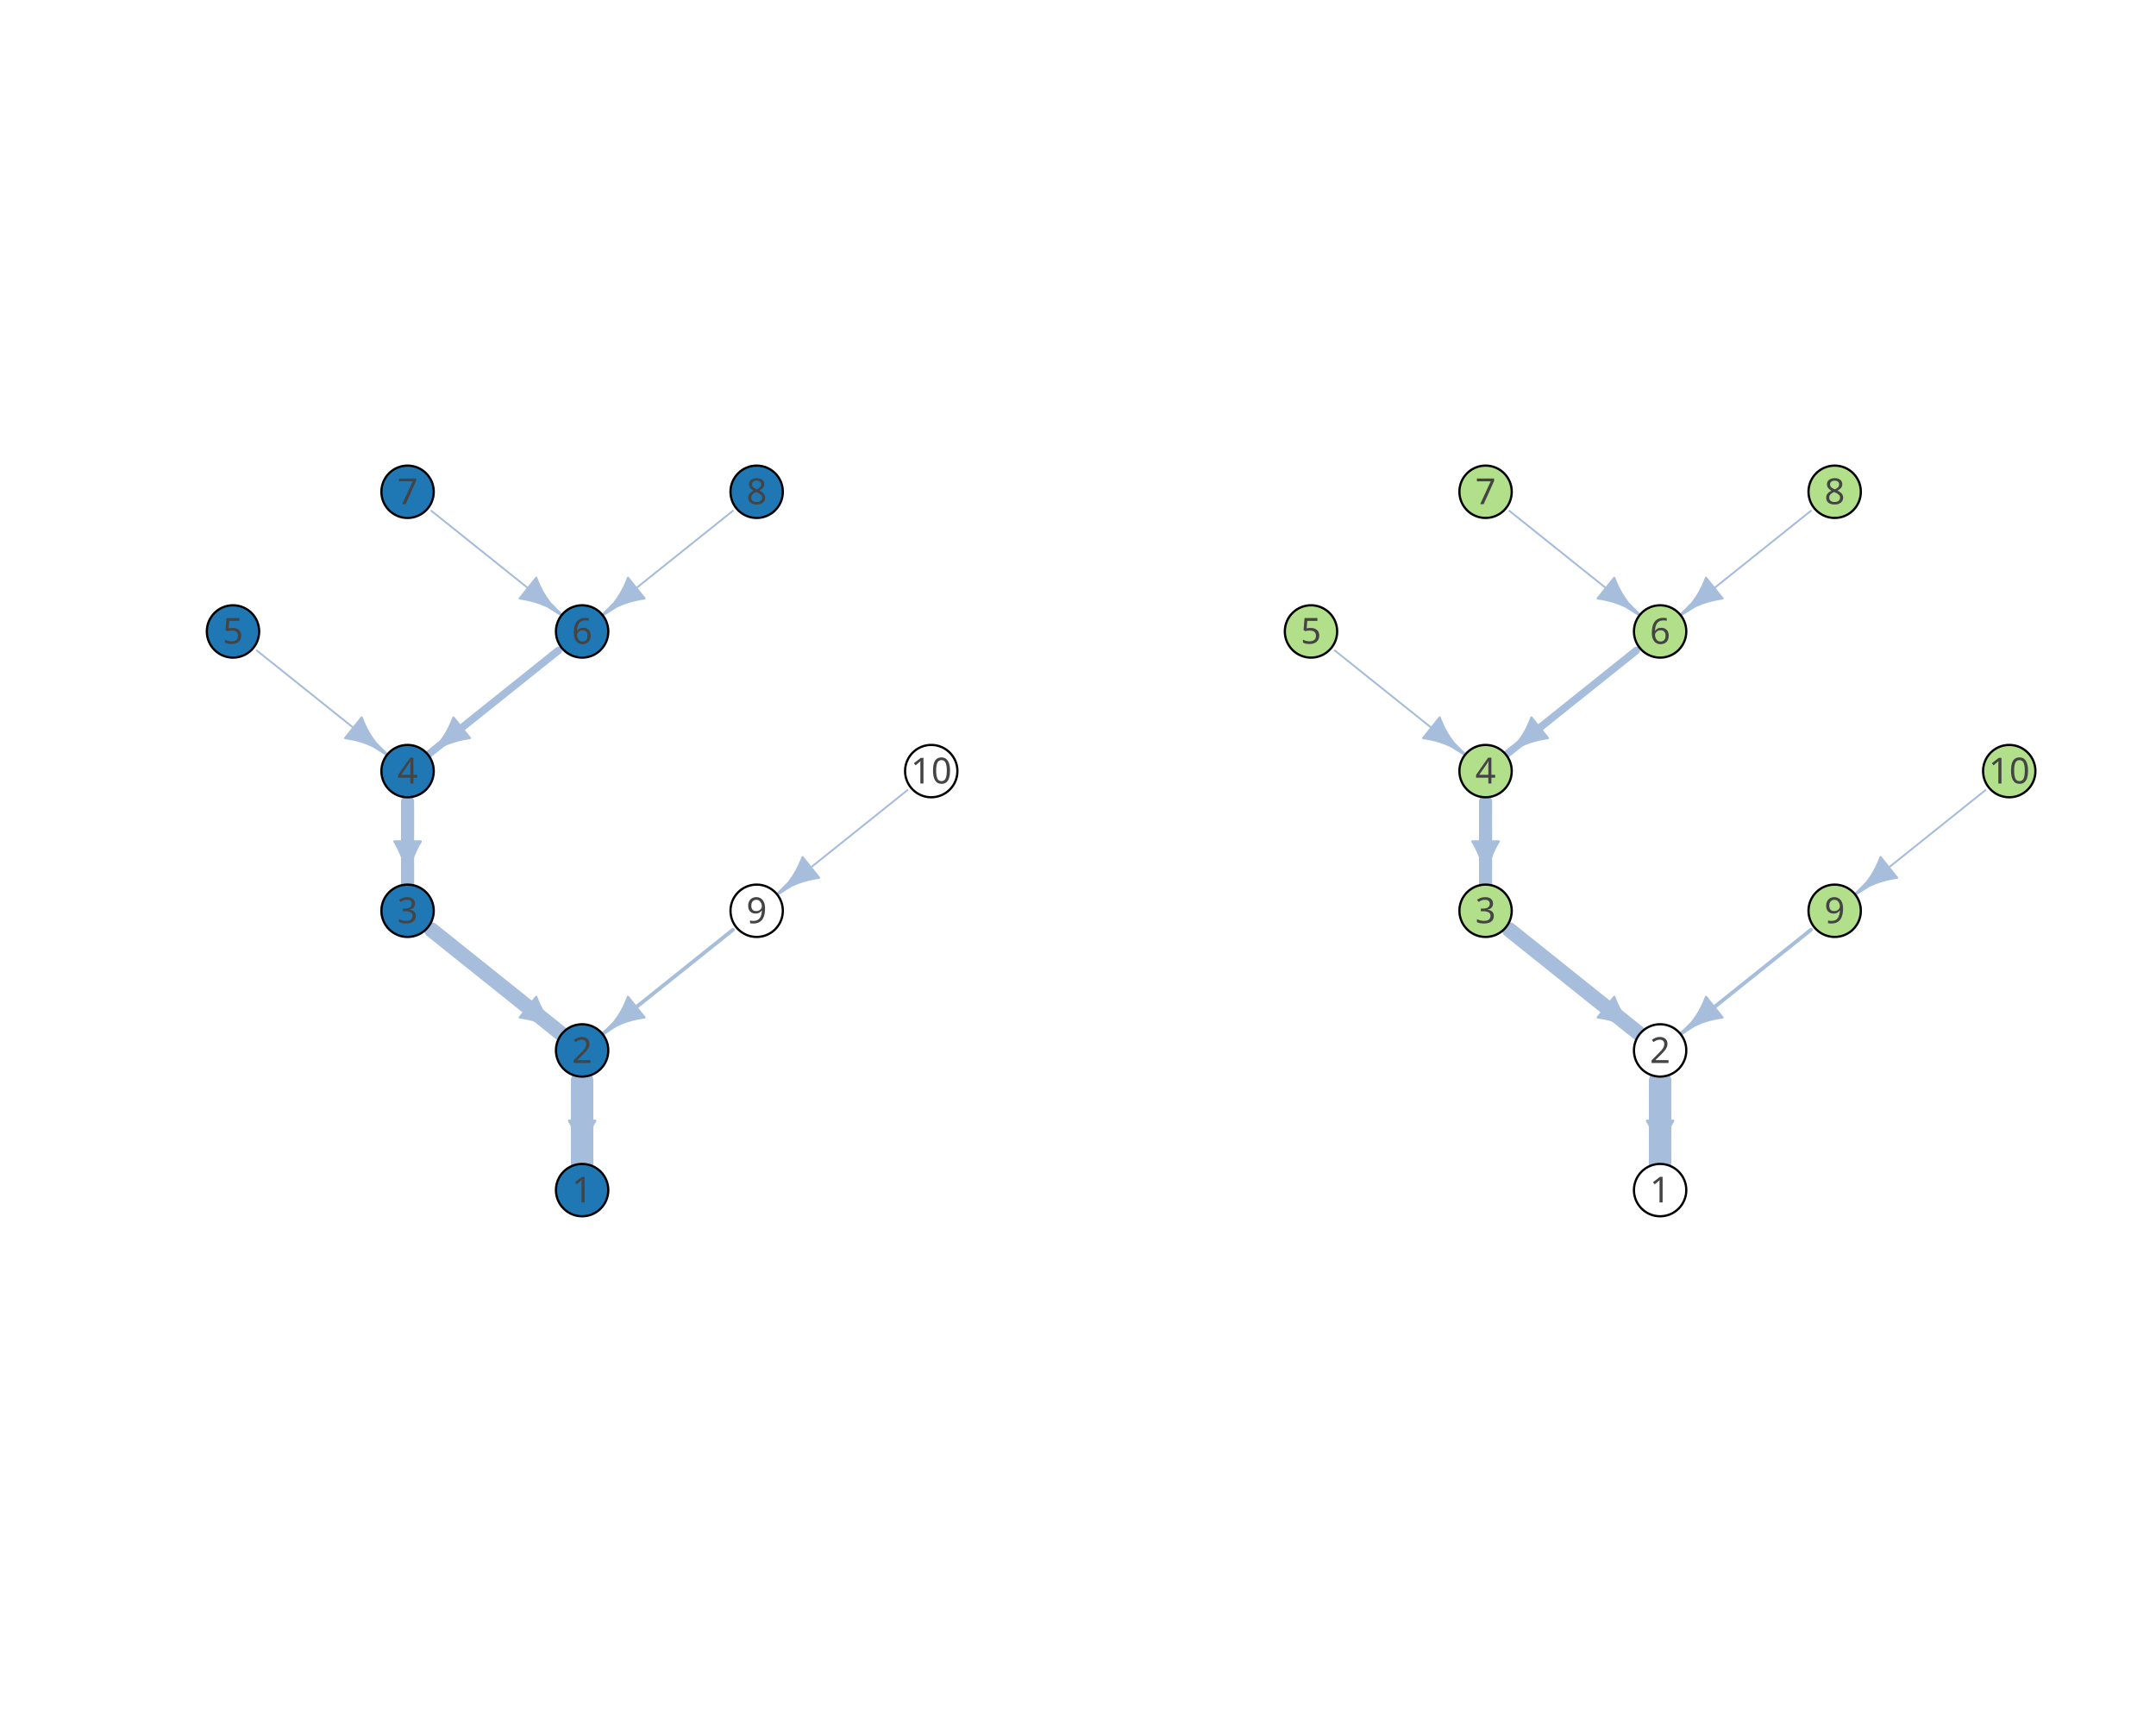
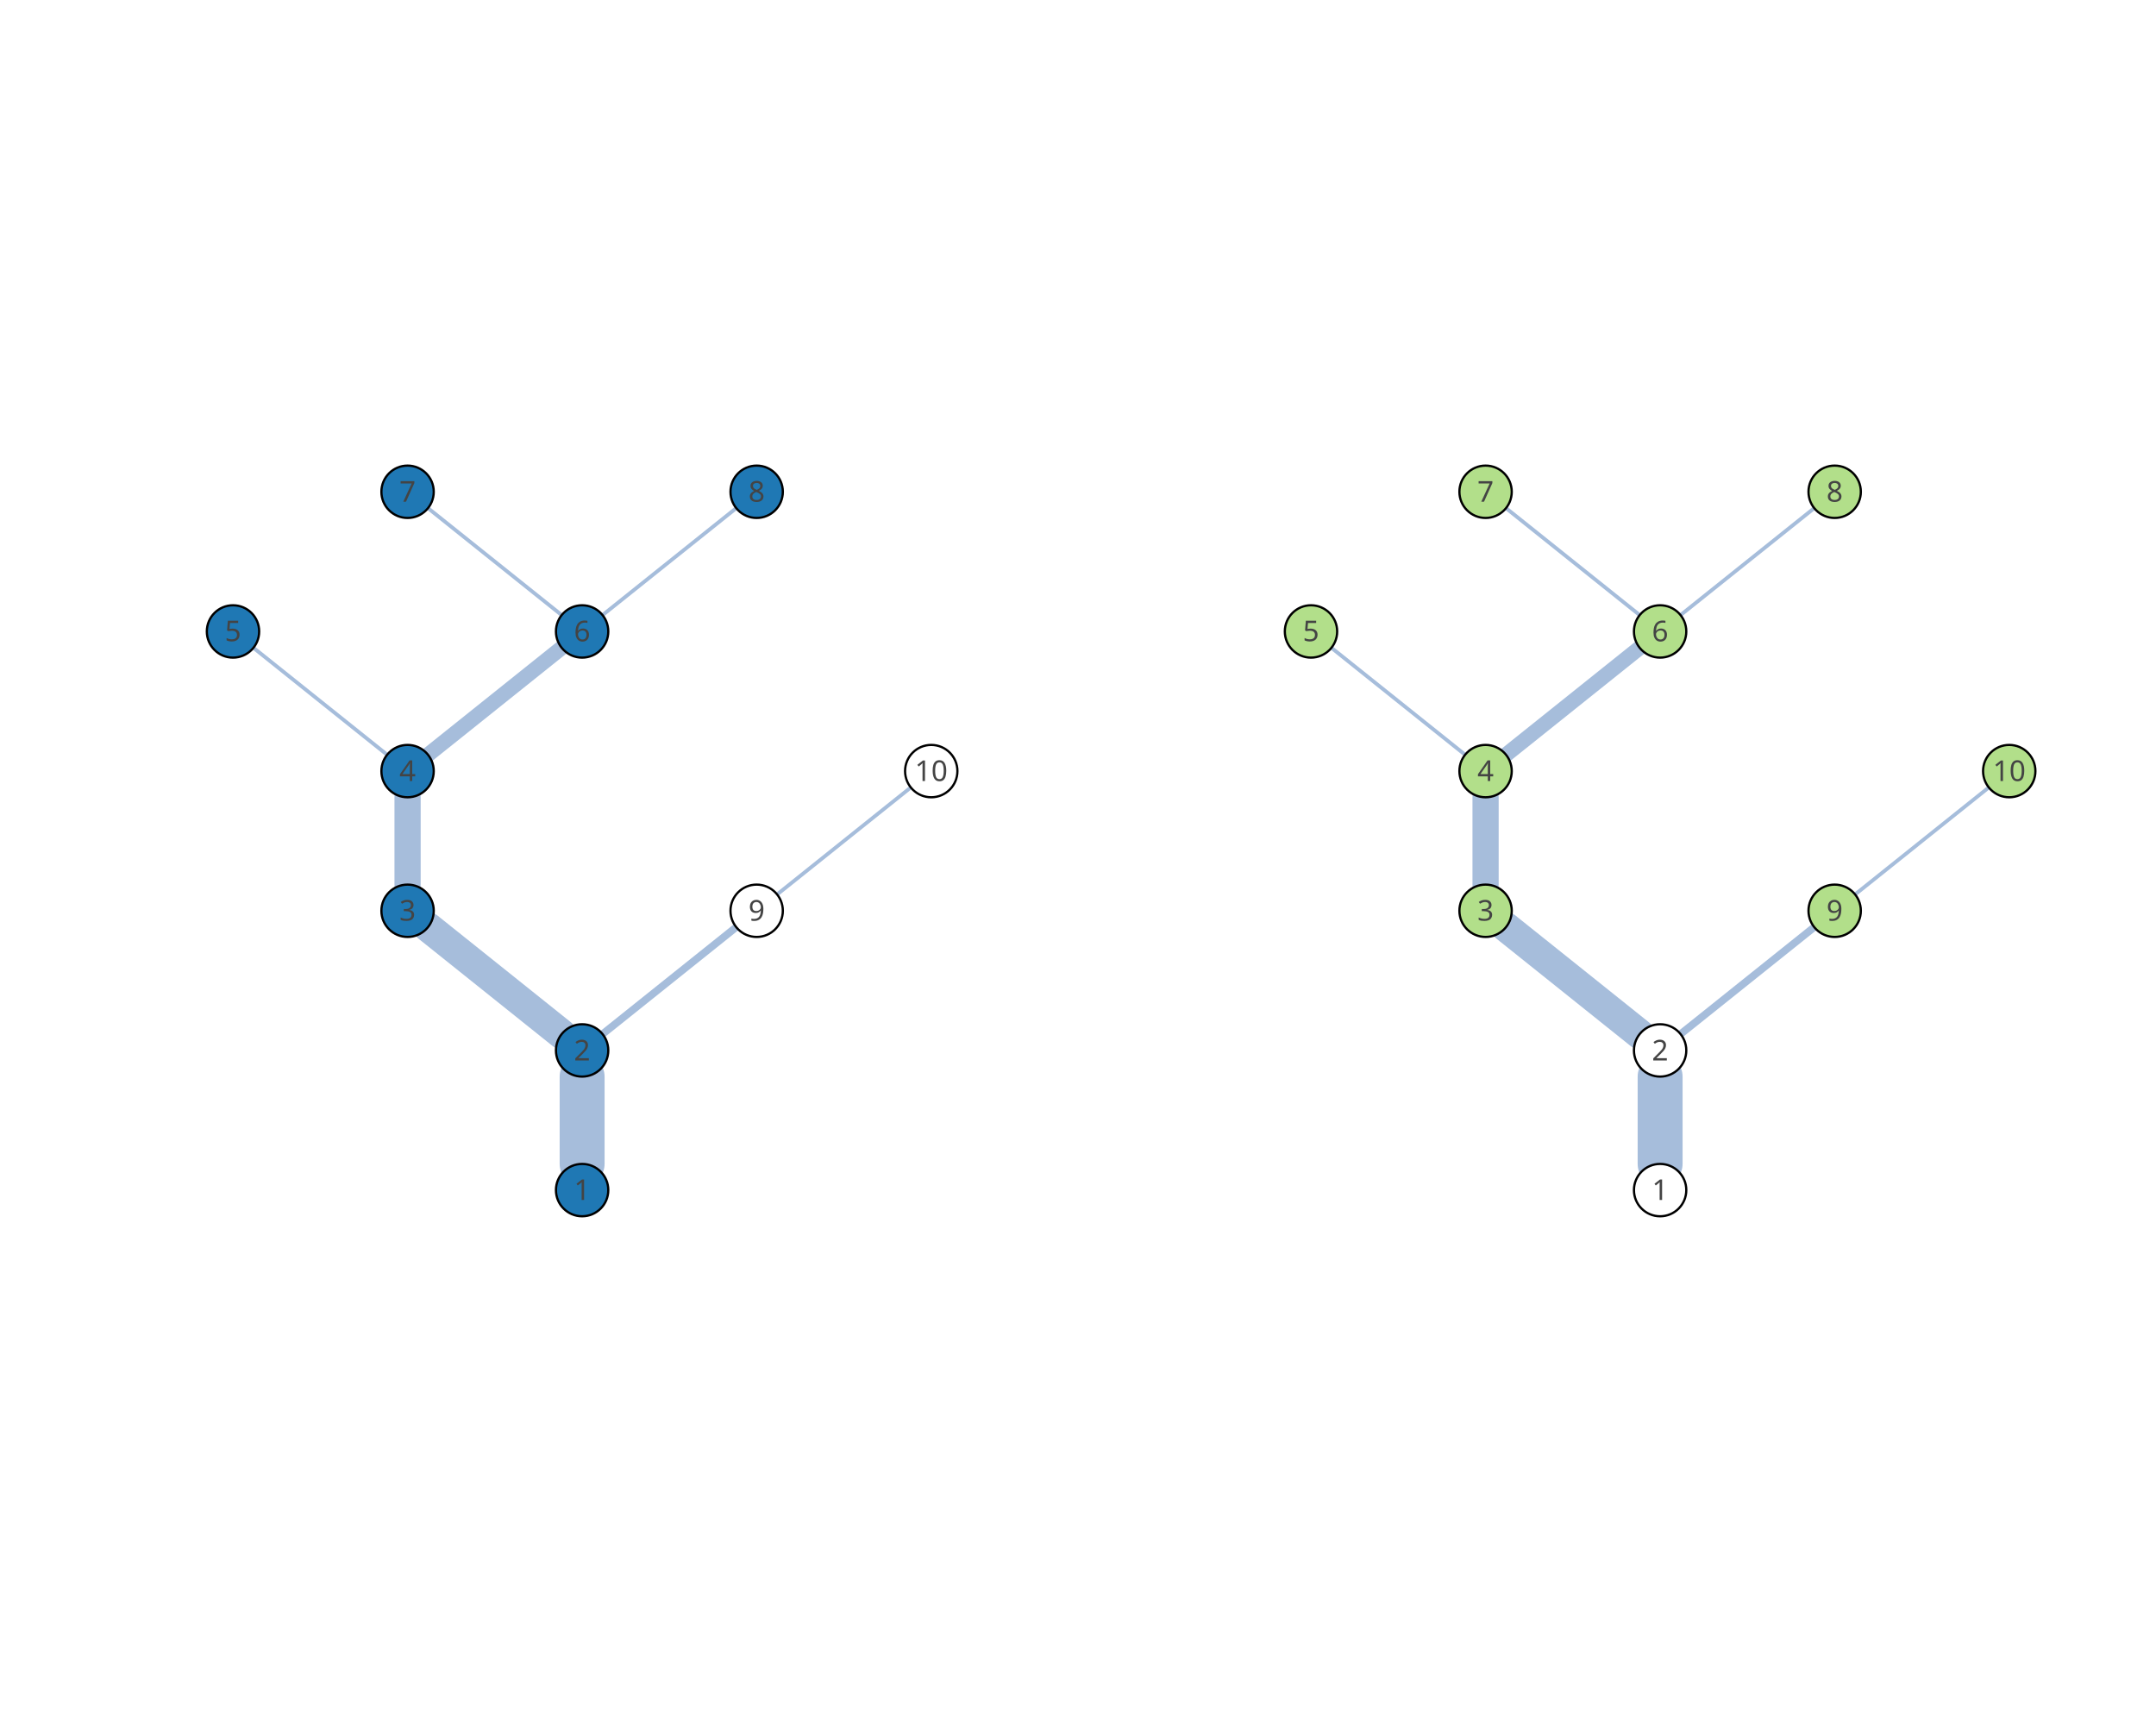
<svg xmlns="http://www.w3.org/2000/svg" class="svglite" data-engine-version="2.0" width="720.00pt" height="576.00pt" viewBox="0 0 720.00 576.00">
  <defs>
    <style type="text/css">
    .svglite line, .svglite polyline, .svglite polygon, .svglite path, .svglite rect, .svglite circle {
      fill: none;
      stroke: #000000;
      stroke-linecap: round;
      stroke-linejoin: round;
      stroke-miterlimit: 10.00;
    }
  </style>
  </defs>
  <rect width="100%" height="100%" style="stroke: none; fill: #FFFFFF;" />
  <defs>
    <clipPath id="cpMC4wMHw3MjAuMDB8MC4wMHw1NzYuMDA=">
      <rect x="0.00" y="0.00" width="720.00" height="576.00" />
    </clipPath>
  </defs>
  <g clip-path="url(#cpMC4wMHw3MjAuMDB8MC4wMHw1NzYuMDA=)">
</g>
  <defs>
    <clipPath id="cpMC4wMHwzNjAuMDB8MC4wMHw1NzYuMDA=">
      <rect x="0.00" y="0.00" width="360.00" height="576.00" />
    </clipPath>
  </defs>
  <g clip-path="url(#cpMC4wMHwzNjAuMDB8MC4wMHw1NzYuMDA=)">
</g>
  <defs>
    <clipPath id="cpNTkuMDR8MzI5Ljc2fDU5LjA0fDUwMi41Ng==">
      <rect x="59.04" y="59.04" width="270.72" height="443.52" />
    </clipPath>
  </defs>
  <g clip-path="url(#cpNTkuMDR8MzI5Ljc2fDU5LjA0fDUwMi41Ng==)">
-     <line x1="194.40" y1="360.94" x2="194.40" y2="388.64" style="stroke-width: 7.50; stroke: #A6BDDB;" />
-     <line x1="144.06" y1="310.48" x2="187.57" y2="345.29" style="stroke-width: 5.00; stroke: #A6BDDB;" />
-     <line x1="136.11" y1="267.67" x2="136.11" y2="295.37" style="stroke-width: 4.38; stroke: #A6BDDB;" />
-     <line x1="85.76" y1="217.21" x2="129.28" y2="252.02" style="stroke-width: 0.62; stroke: #A6BDDB;" />
-     <line x1="186.45" y1="217.21" x2="142.93" y2="252.02" style="stroke-width: 2.50; stroke: #A6BDDB;" />
-     <line x1="144.06" y1="170.57" x2="187.57" y2="205.38" style="stroke-width: 0.62; stroke: #A6BDDB;" />
-     <line x1="244.74" y1="170.57" x2="201.23" y2="205.38" style="stroke-width: 0.62; stroke: #A6BDDB;" />
-     <line x1="244.74" y1="310.48" x2="201.23" y2="345.29" style="stroke-width: 1.25; stroke: #A6BDDB;" />
-     <line x1="303.04" y1="263.84" x2="259.52" y2="298.66" style="stroke-width: 0.62; stroke: #A6BDDB;" />
-     <polygon points="190.01,374.24 190.63,375.31 191.24,376.47 191.86,377.76 192.48,379.22 193.09,380.95 193.71,383.20 194.33,388.64 194.47,388.64 195.09,383.20 195.71,380.95 196.32,379.22 196.94,377.76 197.56,376.47 198.17,375.31 198.79,374.24 " style="stroke-width: 0.75; stroke: #A6BDDB; fill: #A6BDDB;" />
-     <polygon points="173.58,339.73 174.80,339.91 176.10,340.15 177.48,340.47 179.01,340.90 180.75,341.50 182.89,342.43 187.53,345.35 187.62,345.23 183.75,341.35 182.38,339.46 181.41,337.90 180.66,336.51 180.04,335.22 179.52,334.02 179.07,332.87 " style="stroke-width: 0.75; stroke: #A6BDDB; fill: #A6BDDB;" />
-     <polygon points="131.71,280.97 132.33,282.04 132.95,283.20 133.56,284.49 134.18,285.95 134.80,287.68 135.42,289.93 136.03,295.37 136.18,295.37 136.79,289.93 137.41,287.68 138.03,285.95 138.65,284.49 139.26,283.20 139.88,282.04 140.50,280.97 " style="stroke-width: 0.75; stroke: #A6BDDB; fill: #A6BDDB;" />
-     <polygon points="115.29,246.45 116.51,246.64 117.80,246.88 119.19,247.20 120.71,247.63 122.45,248.23 124.60,249.16 129.23,252.08 129.32,251.96 125.46,248.08 124.08,246.19 123.12,244.63 122.36,243.24 121.75,241.95 121.23,240.74 120.78,239.59 " style="stroke-width: 0.75; stroke: #A6BDDB; fill: #A6BDDB;" />
-     <polygon points="151.43,239.59 150.99,240.74 150.46,241.95 149.85,243.24 149.09,244.63 148.13,246.19 146.75,248.08 142.89,251.96 142.98,252.08 147.61,249.16 149.76,248.23 151.50,247.63 153.02,247.20 154.41,246.88 155.70,246.64 156.92,246.45 " style="stroke-width: 0.75; stroke: #A6BDDB; fill: #A6BDDB;" />
-     <polygon points="173.58,199.82 174.80,200.00 176.10,200.25 177.48,200.57 179.01,201.00 180.75,201.60 182.89,202.52 187.53,205.44 187.62,205.33 183.75,201.45 182.38,199.56 181.41,197.99 180.66,196.60 180.04,195.32 179.52,194.11 179.07,192.96 " style="stroke-width: 0.75; stroke: #A6BDDB; fill: #A6BDDB;" />
-     <polygon points="209.73,192.96 209.28,194.11 208.76,195.32 208.14,196.60 207.39,197.99 206.42,199.56 205.05,201.45 201.18,205.33 201.27,205.44 205.91,202.52 208.05,201.60 209.79,201.00 211.32,200.57 212.70,200.25 214.00,200.00 215.22,199.82 " style="stroke-width: 0.75; stroke: #A6BDDB; fill: #A6BDDB;" />
-     <polygon points="209.73,332.87 209.28,334.02 208.76,335.22 208.14,336.51 207.39,337.90 206.42,339.46 205.05,341.35 201.18,345.23 201.27,345.35 205.91,342.43 208.05,341.50 209.79,340.90 211.32,340.47 212.70,340.15 214.00,339.91 215.22,339.73 " style="stroke-width: 0.75; stroke: #A6BDDB; fill: #A6BDDB;" />
-     <polygon points="268.02,286.23 267.57,287.38 267.05,288.59 266.44,289.87 265.68,291.26 264.72,292.83 263.34,294.72 259.48,298.60 259.57,298.71 264.20,295.79 266.35,294.87 268.09,294.27 269.61,293.84 271.00,293.52 272.29,293.27 273.51,293.09 " style="stroke-width: 0.75; stroke: #A6BDDB; fill: #A6BDDB;" />
+     <line x1="194.40" y1="359.50" x2="194.40" y2="388.64" style="stroke-width: 15.00; stroke: #A6BDDB;" />
+     <line x1="142.93" y1="309.58" x2="187.57" y2="345.29" style="stroke-width: 10.00; stroke: #A6BDDB;" />
+     <line x1="136.11" y1="266.23" x2="136.11" y2="295.37" style="stroke-width: 8.75; stroke: #A6BDDB;" />
+     <line x1="84.64" y1="216.31" x2="129.28" y2="252.02" style="stroke-width: 1.25; stroke: #A6BDDB;" />
+     <line x1="187.57" y1="216.31" x2="142.93" y2="252.02" style="stroke-width: 5.00; stroke: #A6BDDB;" />
+     <line x1="142.93" y1="169.67" x2="187.57" y2="205.38" style="stroke-width: 1.25; stroke: #A6BDDB;" />
+     <line x1="245.87" y1="169.67" x2="201.23" y2="205.38" style="stroke-width: 1.25; stroke: #A6BDDB;" />
+     <line x1="245.87" y1="309.58" x2="201.23" y2="345.29" style="stroke-width: 2.50; stroke: #A6BDDB;" />
+     <line x1="304.16" y1="262.94" x2="259.52" y2="298.66" style="stroke-width: 1.25; stroke: #A6BDDB;" />
    <circle cx="194.40" cy="397.39" r="8.74" style="stroke-width: 0.75; fill: #1F78B4;" />
    <circle cx="194.40" cy="350.75" r="8.74" style="stroke-width: 0.75; fill: #1F78B4;" />
    <circle cx="136.11" cy="304.12" r="8.74" style="stroke-width: 0.75; fill: #1F78B4;" />
    <circle cx="136.11" cy="257.48" r="8.74" style="stroke-width: 0.75; fill: #1F78B4;" />
    <circle cx="77.81" cy="210.85" r="8.74" style="stroke-width: 0.75; fill: #1F78B4;" />
    <circle cx="194.40" cy="210.85" r="8.74" style="stroke-width: 0.75; fill: #1F78B4;" />
    <circle cx="136.11" cy="164.21" r="8.74" style="stroke-width: 0.75; fill: #1F78B4;" />
    <circle cx="252.69" cy="164.21" r="8.74" style="stroke-width: 0.75; fill: #1F78B4;" />
    <circle cx="252.69" cy="304.12" r="8.74" style="stroke-width: 0.75; fill: #FFFFFF;" />
    <circle cx="310.99" cy="257.48" r="8.74" style="stroke-width: 0.75; fill: #FFFFFF;" />
  </g>
  <g clip-path="url(#cpMC4wMHwzNjAuMDB8MC4wMHw1NzYuMDA=)">
-     <text x="194.40" y="401.52" text-anchor="middle" style="font-size: 12.00px; fill: #444444; font-family: sans;" textLength="6.67px" lengthAdjust="spacingAndGlyphs">1</text>
-     <text x="194.40" y="354.94" text-anchor="middle" style="font-size: 12.00px; fill: #444444; font-family: sans;" textLength="6.67px" lengthAdjust="spacingAndGlyphs">2</text>
-     <text x="136.11" y="308.25" text-anchor="middle" style="font-size: 12.00px; fill: #444444; font-family: sans;" textLength="6.67px" lengthAdjust="spacingAndGlyphs">3</text>
-     <text x="136.11" y="261.61" text-anchor="middle" style="font-size: 12.00px; fill: #444444; font-family: sans;" textLength="6.67px" lengthAdjust="spacingAndGlyphs">4</text>
-     <text x="77.81" y="214.92" text-anchor="middle" style="font-size: 12.00px; fill: #444444; font-family: sans;" textLength="6.67px" lengthAdjust="spacingAndGlyphs">5</text>
-     <text x="194.40" y="214.98" text-anchor="middle" style="font-size: 12.00px; fill: #444444; font-family: sans;" textLength="6.67px" lengthAdjust="spacingAndGlyphs">6</text>
-     <text x="136.11" y="168.34" text-anchor="middle" style="font-size: 12.00px; fill: #444444; font-family: sans;" textLength="6.67px" lengthAdjust="spacingAndGlyphs">7</text>
-     <text x="252.69" y="168.34" text-anchor="middle" style="font-size: 12.00px; fill: #444444; font-family: sans;" textLength="6.67px" lengthAdjust="spacingAndGlyphs">8</text>
-     <text x="252.69" y="308.25" text-anchor="middle" style="font-size: 12.00px; fill: #444444; font-family: sans;" textLength="6.67px" lengthAdjust="spacingAndGlyphs">9</text>
-     <text x="310.99" y="261.61" text-anchor="middle" style="font-size: 12.00px; fill: #444444; font-family: sans;" textLength="13.35px" lengthAdjust="spacingAndGlyphs">10</text>
+     <text x="194.40" y="400.69" text-anchor="middle" style="font-size: 9.60px; fill: #444444; font-family: sans;" textLength="5.34px" lengthAdjust="spacingAndGlyphs">1</text>
+     <text x="194.40" y="354.11" text-anchor="middle" style="font-size: 9.60px; fill: #444444; font-family: sans;" textLength="5.34px" lengthAdjust="spacingAndGlyphs">2</text>
+     <text x="136.11" y="307.42" text-anchor="middle" style="font-size: 9.60px; fill: #444444; font-family: sans;" textLength="5.34px" lengthAdjust="spacingAndGlyphs">3</text>
+     <text x="136.11" y="260.79" text-anchor="middle" style="font-size: 9.60px; fill: #444444; font-family: sans;" textLength="5.34px" lengthAdjust="spacingAndGlyphs">4</text>
+     <text x="77.81" y="214.10" text-anchor="middle" style="font-size: 9.60px; fill: #444444; font-family: sans;" textLength="5.34px" lengthAdjust="spacingAndGlyphs">5</text>
+     <text x="194.40" y="214.15" text-anchor="middle" style="font-size: 9.60px; fill: #444444; font-family: sans;" textLength="5.34px" lengthAdjust="spacingAndGlyphs">6</text>
+     <text x="136.11" y="167.51" text-anchor="middle" style="font-size: 9.60px; fill: #444444; font-family: sans;" textLength="5.34px" lengthAdjust="spacingAndGlyphs">7</text>
+     <text x="252.69" y="167.52" text-anchor="middle" style="font-size: 9.60px; fill: #444444; font-family: sans;" textLength="5.34px" lengthAdjust="spacingAndGlyphs">8</text>
+     <text x="252.69" y="307.42" text-anchor="middle" style="font-size: 9.60px; fill: #444444; font-family: sans;" textLength="5.34px" lengthAdjust="spacingAndGlyphs">9</text>
+     <text x="310.99" y="260.79" text-anchor="middle" style="font-size: 9.60px; fill: #444444; font-family: sans;" textLength="10.68px" lengthAdjust="spacingAndGlyphs">10</text>
  </g>
  <defs>
    <clipPath id="cpMzYwLjAwfDcyMC4wMHwwLjAwfDU3Ni4wMA==">
      <rect x="360.00" y="0.00" width="360.00" height="576.00" />
    </clipPath>
  </defs>
  <g clip-path="url(#cpMzYwLjAwfDcyMC4wMHwwLjAwfDU3Ni4wMA==)">
-     <line x1="554.40" y1="360.94" x2="554.40" y2="388.64" style="stroke-width: 7.50; stroke: #A6BDDB;" />
-     <line x1="504.06" y1="310.48" x2="547.57" y2="345.29" style="stroke-width: 5.00; stroke: #A6BDDB;" />
-     <line x1="496.11" y1="267.67" x2="496.11" y2="295.37" style="stroke-width: 4.38; stroke: #A6BDDB;" />
-     <line x1="445.76" y1="217.21" x2="489.28" y2="252.02" style="stroke-width: 0.62; stroke: #A6BDDB;" />
-     <line x1="546.45" y1="217.21" x2="502.93" y2="252.02" style="stroke-width: 2.50; stroke: #A6BDDB;" />
-     <line x1="504.06" y1="170.57" x2="547.57" y2="205.38" style="stroke-width: 0.62; stroke: #A6BDDB;" />
-     <line x1="604.74" y1="170.57" x2="561.23" y2="205.38" style="stroke-width: 0.62; stroke: #A6BDDB;" />
-     <line x1="604.74" y1="310.48" x2="561.23" y2="345.29" style="stroke-width: 1.25; stroke: #A6BDDB;" />
-     <line x1="663.04" y1="263.84" x2="619.52" y2="298.66" style="stroke-width: 0.62; stroke: #A6BDDB;" />
-     <polygon points="550.01,374.24 550.63,375.31 551.24,376.47 551.86,377.76 552.48,379.22 553.09,380.95 553.71,383.20 554.33,388.64 554.47,388.64 555.09,383.20 555.71,380.95 556.32,379.22 556.94,377.76 557.56,376.47 558.17,375.31 558.79,374.24 " style="stroke-width: 0.75; stroke: #A6BDDB; fill: #A6BDDB;" />
-     <polygon points="533.58,339.73 534.80,339.91 536.10,340.15 537.48,340.47 539.01,340.90 540.75,341.50 542.89,342.43 547.53,345.35 547.62,345.23 543.75,341.35 542.38,339.46 541.41,337.90 540.66,336.51 540.04,335.22 539.52,334.02 539.07,332.87 " style="stroke-width: 0.75; stroke: #A6BDDB; fill: #A6BDDB;" />
-     <polygon points="491.71,280.97 492.33,282.04 492.95,283.20 493.56,284.49 494.18,285.95 494.80,287.68 495.42,289.93 496.03,295.37 496.18,295.37 496.79,289.93 497.41,287.68 498.03,285.95 498.65,284.49 499.26,283.20 499.88,282.04 500.50,280.97 " style="stroke-width: 0.75; stroke: #A6BDDB; fill: #A6BDDB;" />
-     <polygon points="475.29,246.45 476.51,246.64 477.80,246.88 479.19,247.20 480.71,247.63 482.45,248.23 484.60,249.16 489.23,252.08 489.32,251.96 485.46,248.08 484.08,246.19 483.12,244.63 482.36,243.24 481.75,241.95 481.23,240.74 480.78,239.59 " style="stroke-width: 0.75; stroke: #A6BDDB; fill: #A6BDDB;" />
-     <polygon points="511.43,239.59 510.99,240.74 510.46,241.95 509.85,243.24 509.09,244.63 508.13,246.19 506.75,248.08 502.89,251.96 502.98,252.08 507.61,249.16 509.76,248.23 511.50,247.63 513.02,247.20 514.41,246.88 515.70,246.64 516.92,246.45 " style="stroke-width: 0.75; stroke: #A6BDDB; fill: #A6BDDB;" />
-     <polygon points="533.58,199.82 534.80,200.00 536.10,200.25 537.48,200.57 539.01,201.00 540.75,201.60 542.89,202.52 547.53,205.44 547.62,205.33 543.75,201.45 542.38,199.56 541.41,197.99 540.66,196.60 540.04,195.32 539.52,194.11 539.07,192.96 " style="stroke-width: 0.75; stroke: #A6BDDB; fill: #A6BDDB;" />
-     <polygon points="569.73,192.96 569.28,194.11 568.76,195.32 568.14,196.60 567.39,197.99 566.42,199.56 565.05,201.45 561.18,205.33 561.27,205.44 565.91,202.52 568.05,201.60 569.79,201.00 571.32,200.57 572.70,200.25 574.00,200.00 575.22,199.82 " style="stroke-width: 0.75; stroke: #A6BDDB; fill: #A6BDDB;" />
-     <polygon points="569.73,332.87 569.28,334.02 568.76,335.22 568.14,336.51 567.39,337.90 566.42,339.46 565.05,341.35 561.18,345.23 561.27,345.35 565.91,342.43 568.05,341.50 569.79,340.90 571.32,340.47 572.70,340.15 574.00,339.91 575.22,339.73 " style="stroke-width: 0.75; stroke: #A6BDDB; fill: #A6BDDB;" />
-     <polygon points="628.02,286.23 627.57,287.38 627.05,288.59 626.44,289.87 625.68,291.26 624.72,292.83 623.34,294.72 619.48,298.60 619.57,298.71 624.20,295.79 626.35,294.87 628.09,294.27 629.61,293.84 631.00,293.52 632.29,293.27 633.51,293.09 " style="stroke-width: 0.75; stroke: #A6BDDB; fill: #A6BDDB;" />
+     <line x1="554.40" y1="359.50" x2="554.40" y2="388.64" style="stroke-width: 15.00; stroke: #A6BDDB;" />
+     <line x1="502.93" y1="309.58" x2="547.57" y2="345.29" style="stroke-width: 10.00; stroke: #A6BDDB;" />
+     <line x1="496.11" y1="266.23" x2="496.11" y2="295.37" style="stroke-width: 8.75; stroke: #A6BDDB;" />
+     <line x1="444.64" y1="216.31" x2="489.28" y2="252.02" style="stroke-width: 1.25; stroke: #A6BDDB;" />
+     <line x1="547.57" y1="216.31" x2="502.93" y2="252.02" style="stroke-width: 5.00; stroke: #A6BDDB;" />
+     <line x1="502.93" y1="169.67" x2="547.57" y2="205.38" style="stroke-width: 1.25; stroke: #A6BDDB;" />
+     <line x1="605.87" y1="169.67" x2="561.23" y2="205.38" style="stroke-width: 1.25; stroke: #A6BDDB;" />
+     <line x1="605.87" y1="309.58" x2="561.23" y2="345.29" style="stroke-width: 2.50; stroke: #A6BDDB;" />
+     <line x1="664.16" y1="262.94" x2="619.52" y2="298.66" style="stroke-width: 1.25; stroke: #A6BDDB;" />
    <circle cx="554.40" cy="397.39" r="8.74" style="stroke-width: 0.75; fill: #FFFFFF;" />
    <circle cx="554.40" cy="350.75" r="8.74" style="stroke-width: 0.75; fill: #FFFFFF;" />
    <circle cx="496.11" cy="304.12" r="8.74" style="stroke-width: 0.75; fill: #B2DF8A;" />
    <circle cx="496.11" cy="257.48" r="8.74" style="stroke-width: 0.75; fill: #B2DF8A;" />
    <circle cx="437.81" cy="210.85" r="8.74" style="stroke-width: 0.75; fill: #B2DF8A;" />
    <circle cx="554.40" cy="210.85" r="8.74" style="stroke-width: 0.75; fill: #B2DF8A;" />
    <circle cx="496.11" cy="164.21" r="8.74" style="stroke-width: 0.75; fill: #B2DF8A;" />
    <circle cx="612.69" cy="164.21" r="8.74" style="stroke-width: 0.75; fill: #B2DF8A;" />
    <circle cx="612.69" cy="304.12" r="8.74" style="stroke-width: 0.75; fill: #B2DF8A;" />
    <circle cx="670.99" cy="257.48" r="8.74" style="stroke-width: 0.75; fill: #B2DF8A;" />
-     <text x="554.40" y="401.52" text-anchor="middle" style="font-size: 12.00px; fill: #444444; font-family: sans;" textLength="6.67px" lengthAdjust="spacingAndGlyphs">1</text>
-     <text x="554.40" y="354.94" text-anchor="middle" style="font-size: 12.00px; fill: #444444; font-family: sans;" textLength="6.67px" lengthAdjust="spacingAndGlyphs">2</text>
-     <text x="496.11" y="308.25" text-anchor="middle" style="font-size: 12.00px; fill: #444444; font-family: sans;" textLength="6.67px" lengthAdjust="spacingAndGlyphs">3</text>
-     <text x="496.11" y="261.61" text-anchor="middle" style="font-size: 12.00px; fill: #444444; font-family: sans;" textLength="6.67px" lengthAdjust="spacingAndGlyphs">4</text>
-     <text x="437.81" y="214.92" text-anchor="middle" style="font-size: 12.00px; fill: #444444; font-family: sans;" textLength="6.67px" lengthAdjust="spacingAndGlyphs">5</text>
-     <text x="554.40" y="214.98" text-anchor="middle" style="font-size: 12.00px; fill: #444444; font-family: sans;" textLength="6.67px" lengthAdjust="spacingAndGlyphs">6</text>
-     <text x="496.11" y="168.34" text-anchor="middle" style="font-size: 12.00px; fill: #444444; font-family: sans;" textLength="6.67px" lengthAdjust="spacingAndGlyphs">7</text>
-     <text x="612.69" y="168.34" text-anchor="middle" style="font-size: 12.00px; fill: #444444; font-family: sans;" textLength="6.67px" lengthAdjust="spacingAndGlyphs">8</text>
-     <text x="612.69" y="308.25" text-anchor="middle" style="font-size: 12.00px; fill: #444444; font-family: sans;" textLength="6.67px" lengthAdjust="spacingAndGlyphs">9</text>
-     <text x="670.99" y="261.61" text-anchor="middle" style="font-size: 12.00px; fill: #444444; font-family: sans;" textLength="13.35px" lengthAdjust="spacingAndGlyphs">10</text>
+     <text x="554.40" y="400.69" text-anchor="middle" style="font-size: 9.60px; fill: #444444; font-family: sans;" textLength="5.34px" lengthAdjust="spacingAndGlyphs">1</text>
+     <text x="554.40" y="354.11" text-anchor="middle" style="font-size: 9.60px; fill: #444444; font-family: sans;" textLength="5.34px" lengthAdjust="spacingAndGlyphs">2</text>
+     <text x="496.11" y="307.42" text-anchor="middle" style="font-size: 9.60px; fill: #444444; font-family: sans;" textLength="5.34px" lengthAdjust="spacingAndGlyphs">3</text>
+     <text x="496.11" y="260.79" text-anchor="middle" style="font-size: 9.60px; fill: #444444; font-family: sans;" textLength="5.34px" lengthAdjust="spacingAndGlyphs">4</text>
+     <text x="437.81" y="214.10" text-anchor="middle" style="font-size: 9.60px; fill: #444444; font-family: sans;" textLength="5.34px" lengthAdjust="spacingAndGlyphs">5</text>
+     <text x="554.40" y="214.15" text-anchor="middle" style="font-size: 9.60px; fill: #444444; font-family: sans;" textLength="5.34px" lengthAdjust="spacingAndGlyphs">6</text>
+     <text x="496.11" y="167.51" text-anchor="middle" style="font-size: 9.60px; fill: #444444; font-family: sans;" textLength="5.34px" lengthAdjust="spacingAndGlyphs">7</text>
+     <text x="612.69" y="167.52" text-anchor="middle" style="font-size: 9.60px; fill: #444444; font-family: sans;" textLength="5.34px" lengthAdjust="spacingAndGlyphs">8</text>
+     <text x="612.69" y="307.42" text-anchor="middle" style="font-size: 9.60px; fill: #444444; font-family: sans;" textLength="5.34px" lengthAdjust="spacingAndGlyphs">9</text>
+     <text x="670.99" y="260.79" text-anchor="middle" style="font-size: 9.60px; fill: #444444; font-family: sans;" textLength="10.68px" lengthAdjust="spacingAndGlyphs">10</text>
  </g>
</svg>
